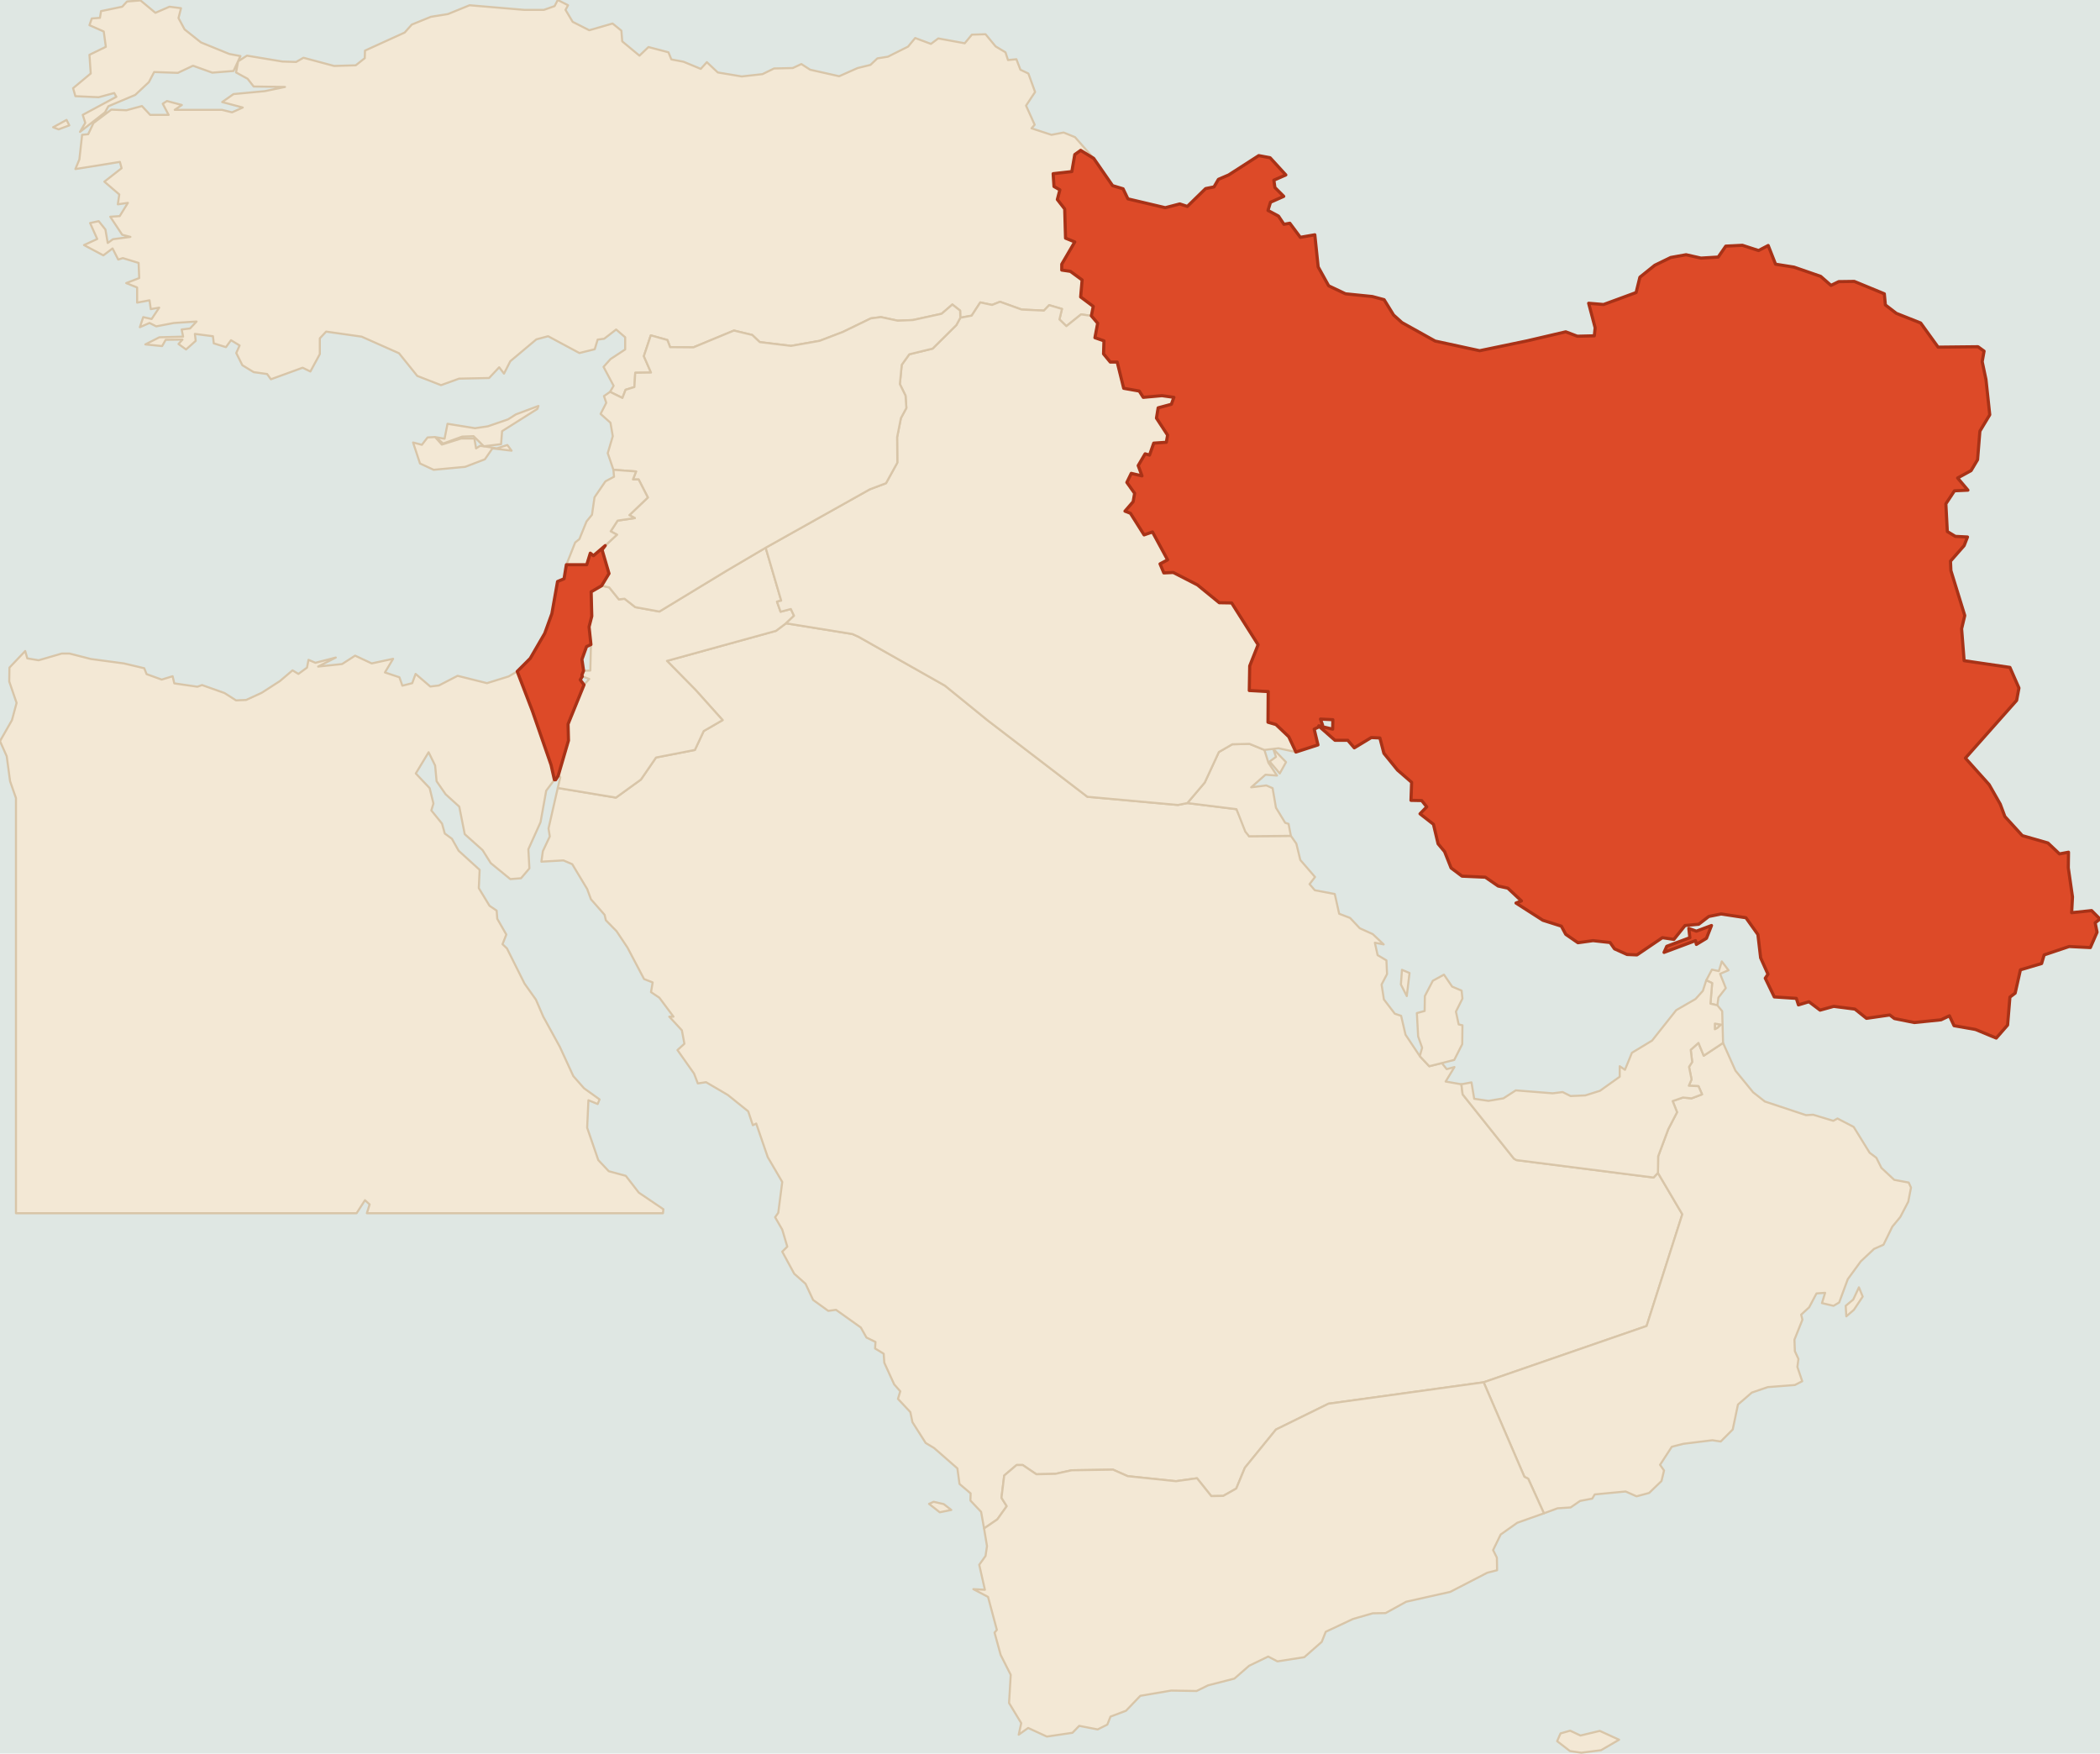
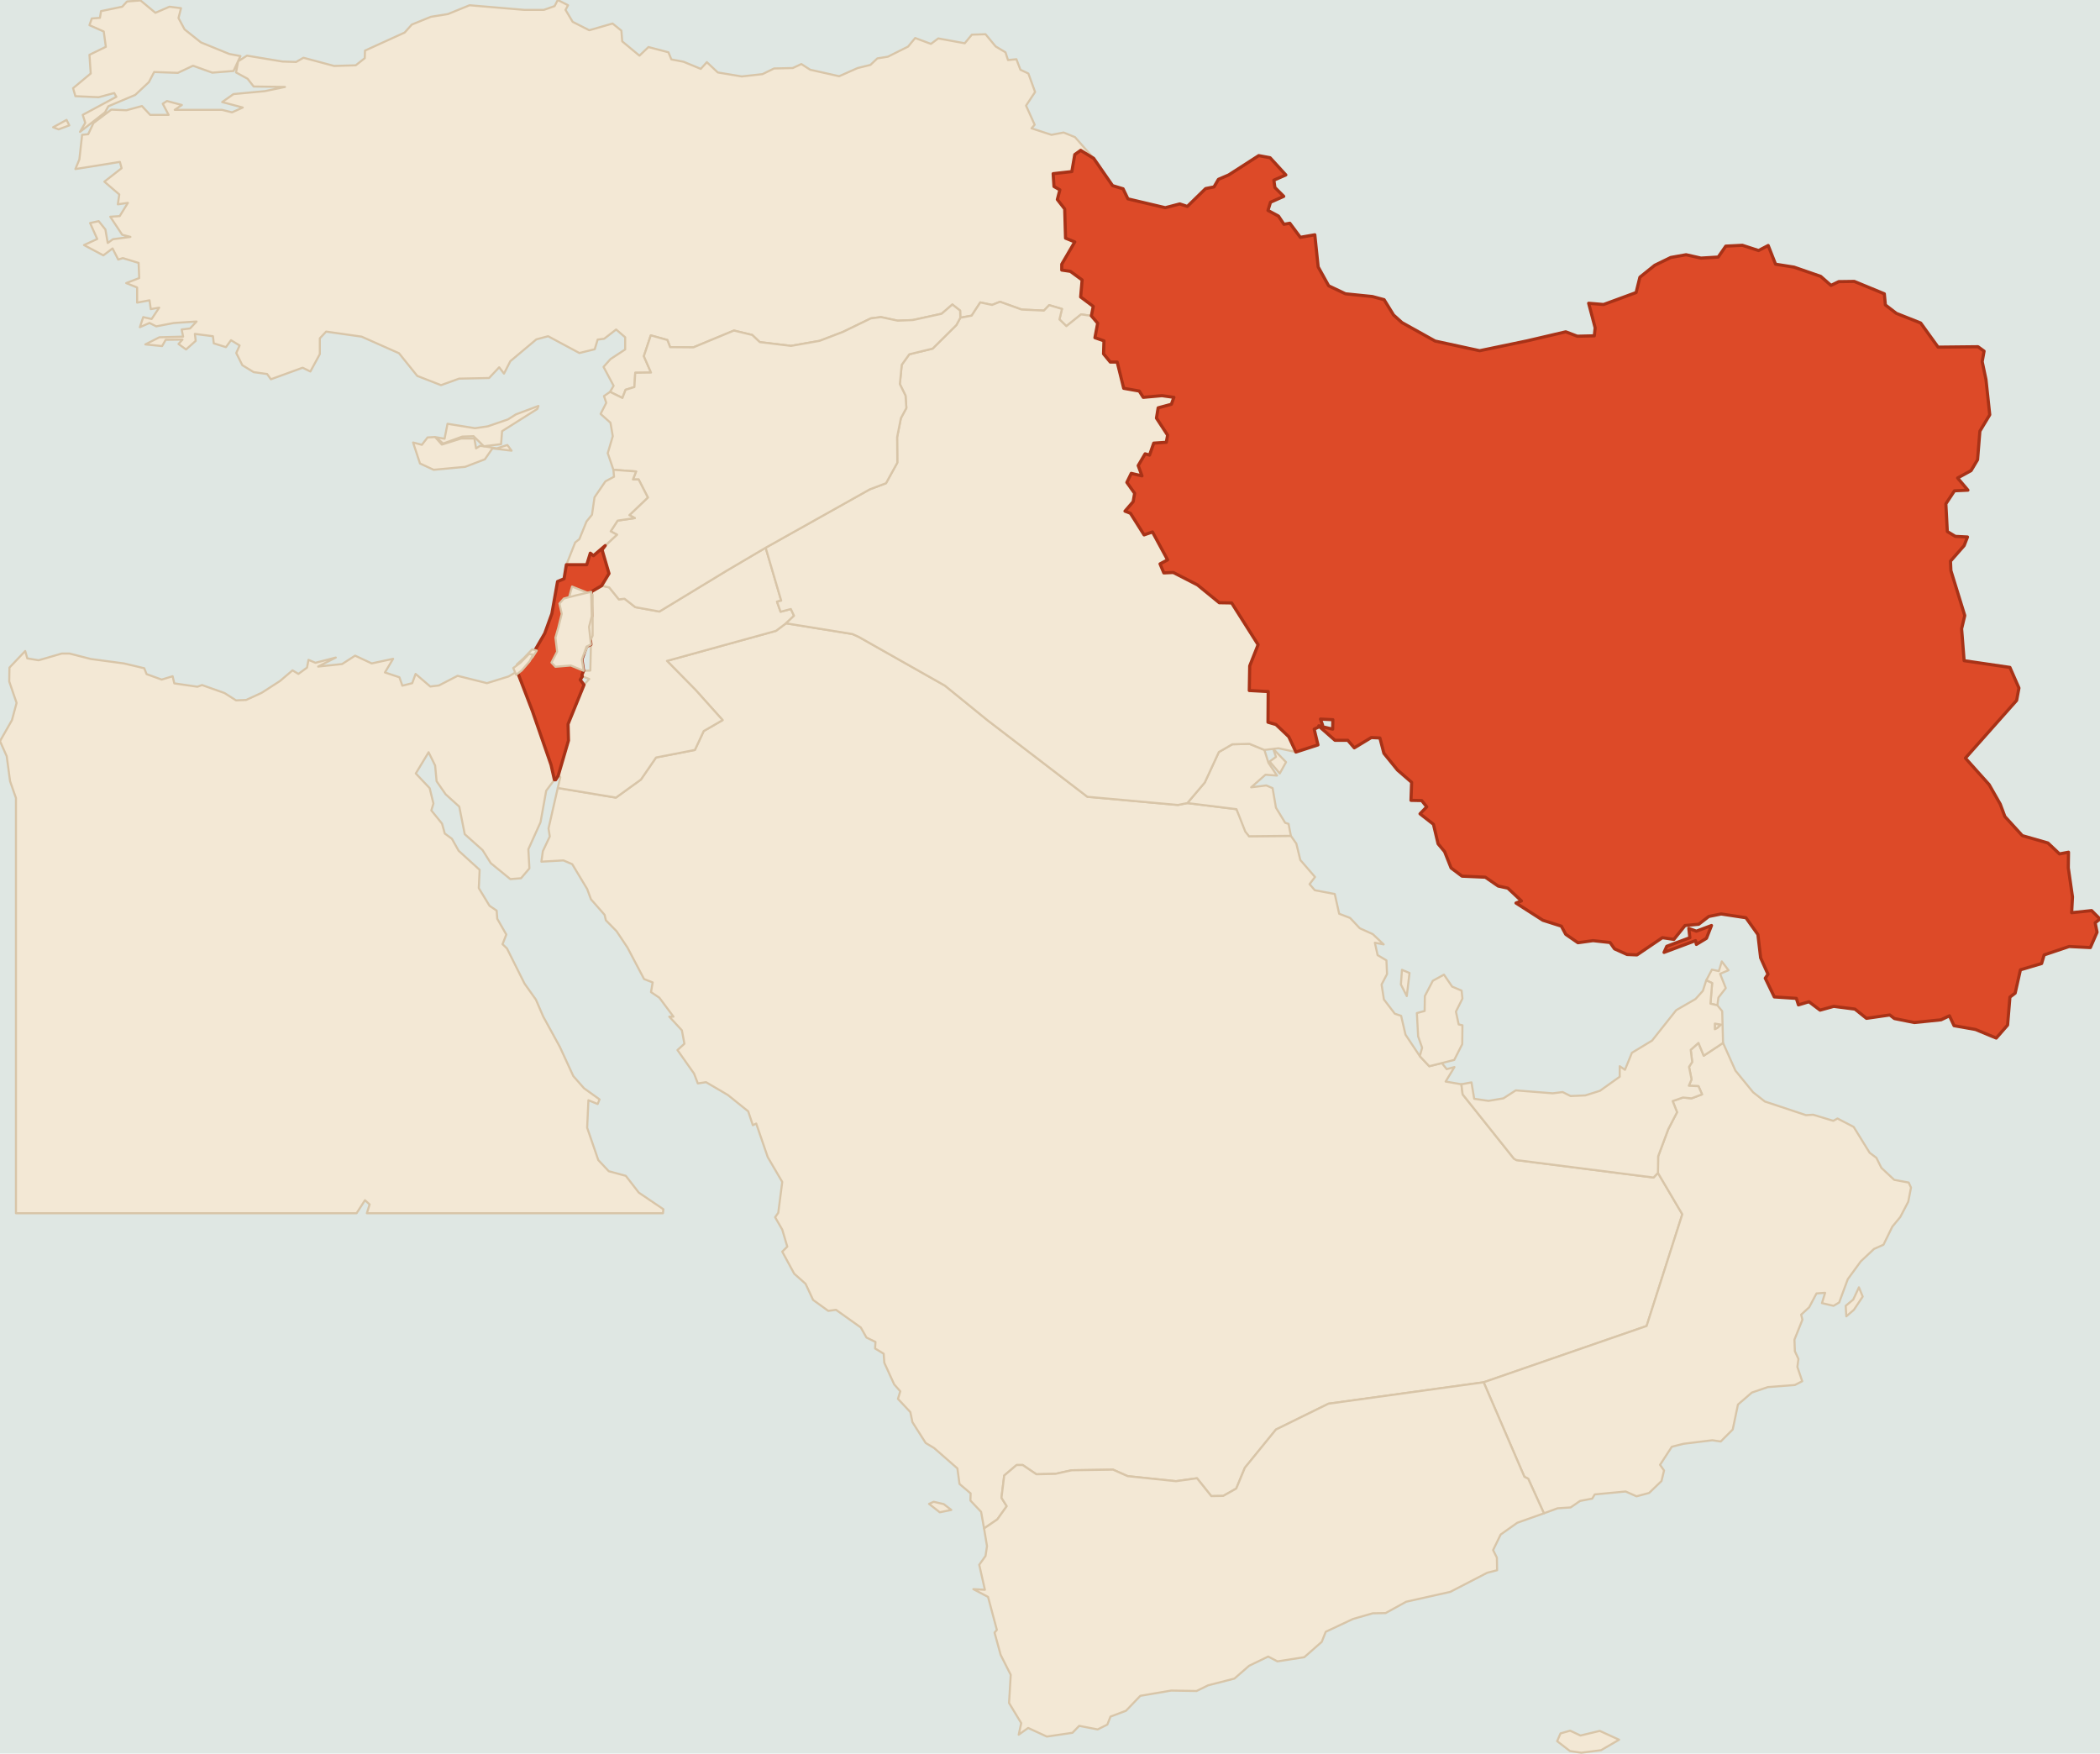
<svg xmlns="http://www.w3.org/2000/svg" viewBox="0 0 1000 835">
  <rect width="1000" height="835" fill="#dfe7e3" />
  <path d="M444.6 715.1L449.4 716.2L453.0 719.0L447.5 720.1L442.4 716.1L444.6 715.1ZM588.8 385.3L594.8 398.2L614.7 398.0L617.3 401.7L619.2 409.5L626.2 417.6L623.6 421.0L626.1 423.9L635.6 425.7L637.7 435.1L642.9 437.1L647.5 442.0L653.7 444.8L658.9 449.7L654.7 448.9L656.0 454.8L660.2 457.3L660.5 463.8L657.9 468.8L659.0 475.9L664.2 482.7L667.2 483.7L669.3 492.7L676.1 502.9L680.6 507.7L686.6 506.2L688.9 509.1L692.6 508.1L688.4 515.0L695.9 516.3L696.5 521.1L720.9 551.7L722.1 552.4L787.4 560.7L789.5 558.5L801.1 578.2L784.1 631.4L706.5 658.2L632.6 668.4L607.6 680.7L592.8 698.9L588.7 708.8L582.5 712.3L576.8 712.4L570.0 703.9L560.0 705.3L537.0 702.9L530.0 699.8L510.3 700.1L502.6 701.8L493.5 702.0L487.0 697.6L484.1 697.6L478.2 702.6L476.9 713.2L479.4 717.2L474.9 723.5L468.6 727.8L467.2 719.9L462.1 714.5L462.2 711.1L456.9 706.6L455.9 699.2L444.8 689.5L440.8 687.1L434.5 677.2L433.5 672.4L427.6 666.1L428.7 662.5L425.8 659.2L421.1 648.9L420.8 644.6L416.7 642.1L416.9 639.0L412.6 636.9L409.9 632.1L398.1 623.7L394.4 624.2L387.2 619.0L383.6 611.3L378.2 606.5L372.5 596.0L374.9 593.6L372.5 585.5L369.1 579.6L370.6 577.5L372.5 562.8L365.6 551.0L360.1 535.0L358.5 535.8L356.3 529.2L346.6 521.4L336.2 515.3L332.3 515.9L330.5 511.2L322.6 500.0L325.9 497.0L324.7 490.6L318.7 484.1L320.7 484.1L314.0 475.1L310.0 472.4L310.8 467.8L306.7 466.2L298.8 451.2L293.6 443.4L288.5 438.2L287.9 435.6L281.4 428.2L279.6 423.3L272.5 411.5L268.3 409.7L257.8 410.3L258.5 405.3L261.8 398.3L261.2 394.5L265.6 375.2L293.3 379.8L305.2 371.2L312.4 360.7L330.9 357.1L335.1 348.1L344.1 342.9L331.2 328.5L317.6 314.7L369.5 300.4L374.3 296.8L405.9 301.9L408.8 303.2L450.0 326.5L470.3 343.0L517.8 379.4L560.9 383.3L565.4 382.4L588.8 385.3Z" fill="#f3e8d5" stroke="#d8c5a8" stroke-width="1" stroke-linejoin="round" />
  <path d="M667.6 461.8L671.2 463.3L669.9 474.3L667.1 468.8L667.6 461.8Z" fill="#f3e8d5" stroke="#d8c5a8" stroke-width="1" stroke-linejoin="round" />
  <path d="M33.0 59.7L27.9 61.6L25.3 60.6L31.7 57.1L33.0 59.7ZM42.6 12.0L43.7 8.8L47.6 8.5L48.1 5.3L58.2 3.2L60.5 0.7L66.9 0.2L74.0 6.1L80.7 3.2L86.2 3.9L85.0 8.6L87.9 14.0L95.7 20.2L109.2 25.7L114.5 26.7L111.2 33.8L101.1 34.6L91.9 31.3L84.7 34.7L73.4 34.3L70.9 39.1L64.4 45.2L51.6 50.6L50.0 53.5L38.1 62.8L40.6 58.5L39.4 54.7L55.4 46.1L54.4 44.3L47.0 46.3L35.9 45.8L34.8 42.0L43.2 35.0L42.6 26.1L50.4 22.3L49.4 15.0L42.6 12.0ZM290.5 186.6L292.2 183.7L287.4 174.7L290.7 171.0L297.7 166.4L297.7 160.6L293.4 156.9L287.7 161.3L284.6 161.7L283.2 166.3L275.9 168.1L261.0 160.1L255.4 161.6L243.0 172.0L240.0 177.9L237.7 174.9L232.9 180.0L218.6 180.3L210.0 183.4L198.7 179.0L190.0 168.2L172.2 160.3L155.3 157.9L152.3 161.1L152.3 168.6L147.8 176.9L144.1 175.1L129.0 180.6L127.2 178.1L120.8 177.2L115.4 173.9L112.5 168.1L114.1 164.5L110.0 162.0L107.6 165.3L101.8 163.5L101.4 160.1L92.8 159.0L93.2 162.3L88.6 166.4L85.0 163.8L86.9 161.7L78.9 161.8L77.2 164.8L69.2 164.0L75.9 160.6L87.2 160.3L86.5 156.9L90.5 156.4L93.6 153.1L82.8 153.8L74.4 155.4L71.2 153.8L66.6 155.8L68.2 151.0L72.2 151.9L75.8 146.5L71.8 147.2L71.2 143.0L65.3 144.1L65.3 136.9L60.1 134.8L66.3 132.4L66.0 125.2L58.5 122.9L56.3 123.6L53.6 118.3L49.2 121.6L40.0 116.7L46.3 113.8L42.9 106.2L47.0 105.3L50.2 109.3L51.3 115.7L53.8 113.9L62.1 112.8L58.2 111.8L52.5 103.2L57.0 102.9L60.9 96.6L56.1 97.3L56.8 92.6L49.7 86.5L57.9 80.1L57.1 77.1L35.9 80.5L37.8 75.9L39.1 64.2L42.0 63.9L44.5 58.6L53.0 52.2L60.2 52.5L67.6 50.5L71.5 54.7L80.3 54.7L77.5 49.4L79.5 48.1L86.6 50.0L83.2 52.3L105.7 52.3L110.5 53.5L115.6 51.2L105.8 48.6L111.2 44.8L126.1 43.4L135.7 41.4L120.8 41.2L117.9 37.5L112.4 34.5L113.4 29.2L117.6 26.5L134.5 29.3L141.0 29.5L144.5 27.5L159.1 31.4L169.4 31.1L173.7 27.7L173.8 24.1L192.7 15.5L196.1 11.7L205.2 8.0L213.3 6.7L223.6 2.5L249.6 4.7L259.0 4.7L264.1 2.9L265.6 0.0L270.5 2.5L269.3 4.7L272.7 10.4L280.6 14.4L291.7 11.2L295.9 14.6L296.3 19.7L304.5 26.5L308.8 22.4L318.3 24.9L319.7 28.3L325.5 29.4L333.7 32.8L336.6 29.6L341.8 34.5L353.2 36.4L363.1 35.3L368.6 32.6L377.5 32.4L381.6 30.5L385.8 33.2L399.6 36.3L408.4 32.4L414.5 30.9L417.8 27.8L422.8 27.0L432.4 22.2L435.8 18.1L443.3 20.9L446.8 18.3L459.4 20.6L462.8 16.5L469.3 16.3L474.1 22.1L478.8 24.9L480.0 28.6L484.0 28.2L485.9 33.2L489.7 35.0L492.9 43.8L488.6 50.3L492.7 59.4L491.2 61.1L500.7 64.2L506.5 63.1L511.9 65.3L520.8 75.4L514.6 71.6L511.8 73.6L510.4 81.7L501.5 82.7L501.9 88.8L504.7 90.4L503.5 95.0L507.0 99.5L507.4 113.4L511.8 115.2L505.6 125.8L505.6 128.6L509.7 129.2L515.3 133.3L514.6 141.4L520.6 145.9L519.7 150.4L514.8 149.7L507.8 155.3L504.5 152.1L505.7 147.1L499.6 145.3L497.1 147.9L486.5 147.4L476.2 143.7L472.4 145.2L466.8 144.0L462.7 150.3L457.3 151.3L457.2 147.9L453.5 145.0L448.4 149.4L434.7 152.4L427.5 152.7L419.5 151.0L414.7 151.6L401.3 158.1L390.3 162.3L376.7 164.7L361.8 162.9L358.2 159.5L349.5 157.4L330.2 165.4L319.1 165.3L317.8 161.9L309.9 159.7L306.6 169.6L310.0 177.4L302.5 177.5L302.1 184.3L297.9 185.6L296.4 189.5L290.5 186.6Z" fill="#f3e8d5" stroke="#d8c5a8" stroke-width="1" stroke-linejoin="round" />
  <path d="M879.2 626.8L878.9 621.8L882.5 618.8L885.2 613.0L887.0 617.4L882.8 623.7L879.2 626.8ZM817.8 489.5L816.6 490.1L816.6 487.4L819.5 487.9L817.8 489.5ZM812.5 466.8L815.2 461.7L818.5 462.4L819.9 457.8L823.1 462.0L819.1 463.7L821.8 470.5L818.3 475.0L817.8 478.7L814.5 477.9L815.3 468.1L812.5 466.8ZM820.5 496.6L826.4 509.8L834.8 520.1L840.4 524.5L860.0 531.0L863.4 530.8L873.0 533.7L875.0 532.6L882.7 536.6L890.3 548.9L893.5 551.3L895.9 556.1L902.0 561.8L908.9 563.1L910.0 565.5L908.7 572.2L904.9 579.5L901.1 584.1L896.9 592.7L892.4 594.7L886.1 600.6L879.9 609.1L875.8 620.2L873.1 621.8L867.6 620.5L869.1 615.6L865.0 615.9L861.5 622.5L857.7 626.0L858.3 628.4L854.5 637.9L854.7 643.4L856.4 647.1L855.9 650.9L858.2 657.7L854.7 659.5L841.8 660.5L834.2 663.1L827.6 668.8L825.1 680.7L819.4 686.4L815.4 685.8L801.6 687.5L796.1 688.9L790.5 697.5L792.4 700.2L791.2 705.2L785.3 710.9L779.3 712.5L774.1 710.2L759.4 711.6L758.2 713.6L752.4 714.7L747.9 717.8L741.7 718.2L735.2 720.6L727.7 704.1L725.9 703.2L706.5 658.2L784.1 631.4L801.1 578.2L789.5 558.5L789.6 550.6L794.4 537.7L798.6 529.6L796.5 524.3L801.4 522.6L805.5 523.0L810.5 521.1L808.8 517.2L804.2 517.0L805.5 514.0L804.3 508.0L805.8 505.7L805.1 499.9L808.8 496.6L811.3 502.7L820.5 496.6Z" fill="#f3e8d5" stroke="#d8c5a8" stroke-width="1" stroke-linejoin="round" />
  <path d="M747.7 824.1L752.6 826.4L761.8 824.2L771.0 828.4L762.4 833.4L753.0 834.6L747.6 833.8L741.5 829.1L743.1 825.4L747.7 824.1ZM468.6 727.8L474.9 723.5L479.4 717.2L476.9 713.2L478.2 702.6L484.1 697.6L487.0 697.6L493.5 702.0L502.6 701.8L510.3 700.1L530.0 699.8L537.0 702.9L560.0 705.3L570.0 703.9L576.8 712.4L582.5 712.3L588.7 708.8L592.8 698.9L607.6 680.7L632.6 668.4L706.5 658.2L725.9 703.2L727.7 704.1L735.2 720.6L722.5 725.1L714.6 730.7L711.0 738.1L712.8 741.7L712.9 747.7L708.2 748.9L690.6 758.0L669.6 762.7L659.8 768.1L653.7 768.2L644.3 770.9L631.3 777.0L629.4 781.8L621.1 789.1L608.3 791.1L603.9 788.8L594.8 793.2L587.8 799.3L575.3 802.5L569.8 805.2L557.7 805.0L543.0 807.5L536.2 814.6L528.8 817.4L527.3 821.2L522.7 823.5L513.9 821.8L510.7 825.1L498.5 826.9L489.6 822.8L485.1 826.0L486.3 820.5L480.5 810.9L481.3 797.5L476.5 788.0L473.6 777.4L474.7 776.1L470.5 760.4L463.5 756.7L469.0 757.0L466.3 745.1L469.3 740.9L470.0 736.2L468.6 727.8Z" fill="#f3e8d5" stroke="#d8c5a8" stroke-width="1" stroke-linejoin="round" />
  <path d="M588.8 385.3L565.4 382.4L573.7 372.6L580.4 358.1L586.8 354.4L595.0 354.2L602.1 357.1L604.0 363.2L608.1 369.3L602.6 368.9L595.8 374.9L603.0 374.0L606.0 375.3L607.6 384.6L612.0 391.8L613.6 392.3L614.7 398.0L594.8 398.2L593.0 396.0L588.8 385.3ZM606.3 356.6L612.4 362.9L609.4 368.3L604.6 362.6L607.6 360.4L606.3 356.6L606.2 356.5L606.3 356.6Z" fill="#f3e8d5" stroke="#d8c5a8" stroke-width="1" stroke-linejoin="round" />
  <path d="M264.0 371.3L260.1 376.5L257.4 391.5L251.6 404.4L252.1 413.5L248.1 418.2L243.0 418.6L233.7 411.0L229.8 404.8L221.3 397.2L218.7 384.1L212.2 378.2L207.9 372.0L207.2 364.5L204.1 358.2L198.0 368.3L204.6 375.3L206.4 382.6L205.4 385.9L210.5 392.2L211.8 396.9L215.2 399.4L218.4 405.1L228.4 414.2L228.0 422.9L233.1 431.3L236.5 433.6L236.8 437.5L241.1 445.0L239.3 449.6L241.4 451.6L249.8 468.4L255.2 476.0L258.7 484.1L266.6 498.5L273.0 512.4L278.1 518.2L285.5 523.5L284.6 525.7L280.2 523.9L279.6 537.0L284.9 552.4L289.9 557.7L298.0 559.9L304.2 567.9L315.9 575.8L315.7 577.7L174.7 577.7L176.0 573.5L173.8 571.5L169.8 577.7L7.6 577.7L7.6 380.0L4.8 372.0L3.2 360.1L0.0 352.9L5.7 342.9L7.9 334.7L4.4 324.5L4.5 317.9L12.0 310.0L13.0 313.5L18.4 314.4L29.4 311.2L33.1 311.2L43.3 313.8L59.0 315.9L68.7 318.2L69.8 321.0L77.0 323.6L82.2 322.0L83.0 325.4L94.0 327.0L96.2 326.2L106.9 330.0L112.4 333.5L117.2 333.3L124.6 329.9L133.3 324.3L139.3 319.2L142.1 320.9L146.2 317.9L146.9 314.2L150.2 315.6L159.9 313.1L151.5 317.4L162.9 316.2L169.1 312.2L177.0 315.9L187.2 313.7L183.3 320.2L190.2 322.5L191.6 326.5L196.3 325.3L197.9 320.9L204.9 326.9L209.0 326.4L217.9 321.8L231.9 325.3L242.2 322.1L246.3 319.7L253.5 338.5L262.4 364.2L264.0 371.3Z" fill="#f3e8d5" stroke="#d8c5a8" stroke-width="1" stroke-linejoin="round" />
  <path d="M278.1 326.1L280.6 323.3L277.3 322.1L277.1 321.4L277.9 319.4L281.1 319.3L281.4 306.9L280.5 298.5L281.8 293.4L281.5 281.8L286.5 278.9L290.1 279.7L294.7 285.4L297.4 285.1L302.5 289.1L314.0 291.2L346.1 271.7L364.6 260.8L372.0 286.0L370.0 286.5L371.7 291.3L376.6 290.0L378.1 293.2L374.3 296.8L369.5 300.4L317.6 314.7L331.2 328.5L344.1 342.9L335.1 348.1L330.9 357.1L312.4 360.7L305.2 371.2L293.3 379.8L265.6 375.2L266.8 370.1L265.8 369.4L270.7 352.6L270.5 344.8L278.1 326.1Z" fill="#f3e8d5" stroke="#d8c5a8" stroke-width="1" stroke-linejoin="round" />
  <path d="M602.1 357.1L595.0 354.2L586.8 354.4L580.4 358.1L573.7 372.6L565.4 382.4L560.9 383.3L517.8 379.4L470.3 343.0L450.0 326.5L408.8 303.2L405.9 301.9L374.3 296.8L378.1 293.2L376.6 290.0L371.7 291.3L370.0 286.5L372.0 286.0L364.6 260.8L414.2 233.0L421.9 230.1L427.3 220.3L427.2 208.2L429.0 199.1L431.6 194.3L431.2 188.4L428.5 182.9L429.4 173.7L433.0 168.7L444.1 166.0L455.4 154.8L457.3 151.3L462.7 150.3L466.8 144.0L472.4 145.2L476.2 143.7L486.5 147.4L497.1 147.9L499.6 145.3L505.7 147.1L504.5 152.1L507.8 155.3L514.8 149.7L519.7 150.4L522.7 153.9L521.4 160.8L525.7 162.3L525.5 168.5L528.7 172.4L532.0 172.4L535.1 184.9L542.5 186.2L544.4 189.2L553.3 188.4L559.0 189.2L557.8 192.5L551.5 194.2L550.7 199.1L556.0 207.2L555.4 210.6L549.4 211.0L547.4 216.7L545.3 216.1L542.0 221.7L543.8 226.6L538.7 225.4L536.6 229.7L540.3 234.9L539.6 238.9L535.7 243.4L538.3 244.4L544.8 254.7L548.8 253.3L556.0 266.6L552.4 268.5L554.2 272.8L558.7 272.6L570.2 278.5L580.6 287.0L586.5 287.1L599.1 307.0L595.1 317.1L594.9 328.8L603.9 329.3L603.8 343.9L607.6 345.0L613.7 350.8L617.1 358.1L608.8 356.3L606.3 356.6L606.3 356.6L602.1 357.1Z" fill="#f3e8d5" stroke="#d8c5a8" stroke-width="1" stroke-linejoin="round" />
  <path d="M676.1 502.9L677.2 498.9L675.3 493.5L674.7 482.4L678.4 481.4L678.5 474.3L682.3 467.0L687.6 464.1L691.5 469.8L696.0 471.7L696.4 475.5L693.3 481.7L694.6 487.8L696.4 488.2L696.3 497.2L692.5 504.7L686.6 506.2L680.6 507.7L676.1 502.9Z" fill="#f3e8d5" stroke="#d8c5a8" stroke-width="1" stroke-linejoin="round" />
  <path d="M817.8 478.7L820.1 481.5L820.5 496.6L811.3 502.7L808.8 496.6L805.1 499.9L805.8 505.7L804.3 508.0L805.5 514.0L804.2 517.0L808.8 517.2L810.5 521.1L805.5 523.0L801.4 522.6L796.5 524.3L798.6 529.6L794.4 537.7L789.6 550.6L789.5 558.5L787.4 560.7L722.1 552.4L720.9 551.7L696.5 521.1L695.9 516.3L700.7 515.4L702.0 523.2L708.8 524.2L715.9 523.0L721.8 519.2L739.4 520.6L744.1 520.0L747.9 521.9L754.9 521.6L761.9 519.4L771.3 512.7L771.3 507.7L773.8 509.4L777.1 501.3L786.7 495.5L798.2 481.0L807.4 475.7L810.9 471.8L812.5 466.8L815.3 468.1L814.5 477.9L817.8 478.7ZM817.8 489.5L819.5 487.9L816.6 487.4L816.6 490.1L817.8 489.5Z" fill="#f3e8d5" stroke="#d8c5a8" stroke-width="1" stroke-linejoin="round" />
  <path d="M286.5 278.9L290.0 273.1L286.7 261.8L288.2 259.8L293.8 254.6L290.8 253.0L294.1 247.9L302.3 246.7L299.7 245.3L308.5 236.9L304.1 228.3L301.4 228.3L302.9 224.5L292.1 223.7L289.4 215.8L291.8 207.7L290.7 201.3L286.0 197.1L288.7 191.8L287.6 188.6L290.5 186.6L296.4 189.5L297.9 185.6L302.1 184.3L302.5 177.5L310.0 177.4L306.6 169.6L309.9 159.7L317.8 161.9L319.1 165.3L330.2 165.4L349.5 157.4L358.2 159.5L361.8 162.9L376.7 164.7L390.3 162.3L401.3 158.1L414.7 151.6L419.5 151.0L427.5 152.7L434.7 152.4L448.4 149.4L453.5 145.0L457.2 147.9L457.3 151.3L455.4 154.8L444.1 166.0L433.0 168.7L429.4 173.7L428.5 182.9L431.2 188.4L431.6 194.3L429.0 199.1L427.2 208.2L427.3 220.3L421.9 230.1L414.2 233.0L364.6 260.8L346.1 271.7L314.0 291.2L302.5 289.1L297.4 285.1L294.7 285.4L290.1 279.7L286.5 278.9Z" fill="#f3e8d5" stroke="#d8c5a8" stroke-width="1" stroke-linejoin="round" />
  <path d="M269.7 268.9L273.9 258.3L275.9 256.7L279.3 248.3L281.9 245.1L283.1 236.8L288.3 229.2L292.4 227.0L292.1 223.7L302.9 224.5L301.4 228.3L304.1 228.3L308.5 236.9L299.7 245.3L302.3 246.7L294.1 247.9L290.8 253.0L293.8 254.6L288.2 259.8L282.6 264.6L281.1 263.4L279.4 268.9L269.7 268.9Z" fill="#f3e8d5" stroke="#d8c5a8" stroke-width="1" stroke-linejoin="round" />
  <path d="M230.5 212.5L236.6 213.5L241.6 211.9L243.6 214.6L234.5 213.5L230.9 218.7L221.5 222.3L206.5 223.7L200.0 220.7L196.7 210.7L200.9 211.8L203.6 208.3L207.2 208.1L210.4 211.7L219.6 208.8L225.9 208.8L226.7 213.5L228.6 212.3L230.4 212.5L230.5 212.5Z" fill="#f3e8d5" stroke="#d8c5a8" stroke-width="1" stroke-linejoin="round" />
  <path d="M230.5 212.5L230.5 212.5L230.4 212.5L225.5 207.7L220.1 207.9L211.0 211.2L207.6 208.2L211.7 208.9L213.1 201.8L226.2 203.9L232.3 203.0L241.9 199.7L245.7 197.3L256.4 193.3L255.9 194.7L239.1 205.3L238.6 211.5L230.5 212.5Z" fill="#f3e8d5" stroke="#d8c5a8" stroke-width="1" stroke-linejoin="round" />
  <path d="M519.7 150.4L520.6 145.9L514.6 141.4L515.3 133.3L509.7 129.2L505.6 128.6L505.6 125.8L511.8 115.2L507.4 113.4L507.0 99.5L503.5 95.0L504.7 90.4L501.9 88.8L501.5 82.7L510.4 81.7L511.8 73.6L514.6 71.6L520.8 75.4L529.8 88.4L534.8 89.9L537.1 94.7L554.9 98.9L561.8 97.1L565.4 98.3L574.1 89.8L578.1 89.0L580.2 85.4L585.1 83.3L599.4 74.1L604.8 75.1L612.3 83.3L606.6 85.8L607.1 89.3L611.3 93.5L605.0 96.3L603.8 100.2L608.8 102.9L611.4 106.8L614.2 106.3L619.2 113.0L626.1 111.8L627.7 127.1L632.7 136.1L640.7 139.9L653.5 141.2L659.1 142.7L663.6 150.0L667.6 153.6L683.4 162.4L704.6 167.0L727.2 162.3L745.6 158.0L751.1 160.1L759.2 159.9L759.6 156.1L756.5 144.4L763.6 145.0L779.1 139.3L780.9 132.0L788.0 126.3L795.6 122.6L802.9 121.3L810.0 122.9L818.2 122.4L821.8 117.2L829.7 116.8L837.4 119.3L842.0 116.9L845.5 125.8L854.3 127.2L867.0 131.6L871.9 135.9L875.6 134.1L883.0 134.0L897.3 139.9L897.8 145.2L903.0 149.2L914.6 153.8L922.9 165.3L941.9 165.1L944.8 167.2L943.9 172.2L945.7 180.7L947.5 197.5L942.8 205.3L941.7 218.9L938.6 224.1L932.2 227.6L937.1 233.4L930.7 233.7L926.6 239.9L927.3 253.1L931.1 255.4L936.9 255.7L935.3 259.8L928.8 267.2L929.0 271.7L935.6 293.1L934.1 299.4L935.3 314.6L957.1 317.8L961.4 327.6L960.3 333.5L935.9 361.0L947.2 373.6L952.5 382.9L954.7 388.8L963.0 397.9L975.2 401.4L980.7 406.6L985.0 405.8L984.9 413.2L986.9 427.1L986.5 434.6L996.0 433.6L1000.0 437.6L997.7 439.4L998.6 443.9L995.4 451.2L985.3 450.7L973.4 454.7L972.2 458.8L962.1 461.8L959.6 472.9L957.1 474.8L956.0 488.1L950.6 494.3L940.7 490.2L930.5 488.4L928.3 483.7L924.3 485.6L911.6 486.9L902.1 485.0L899.9 483.3L888.8 484.9L883.3 480.5L873.2 479.2L866.7 481.0L861.4 477.0L856.4 478.5L855.4 475.4L844.9 474.7L840.6 465.8L841.9 463.9L838.4 456.1L837.1 445.0L831.4 437.0L819.6 435.2L813.7 436.4L808.9 440.1L802.4 440.7L797.1 447.3L791.6 446.5L779.5 454.7L774.8 454.5L768.8 451.8L766.7 448.8L758.6 447.9L751.4 448.9L745.6 444.9L743.5 441.0L734.7 438.2L721.9 430.0L724.5 429.0L718.0 422.9L713.4 421.9L707.3 417.7L696.2 417.2L691.0 413.3L687.9 405.5L684.8 401.8L682.6 392.5L676.2 387.5L679.4 384.2L677.0 381.2L671.9 381.1L672.2 372.5L665.5 366.7L659.0 358.7L657.1 351.4L653.0 351.2L644.9 356.1L641.8 352.5L635.7 352.5L628.3 346.0L625.8 347.2L627.6 354.7L617.1 358.1L613.7 350.8L607.6 345.0L603.8 343.9L603.9 329.3L594.9 328.8L595.1 317.1L599.1 307.0L586.5 287.1L580.6 287.0L570.2 278.5L558.7 272.6L554.2 272.8L552.4 268.5L556.0 266.6L548.8 253.3L544.8 254.7L538.3 244.4L535.7 243.4L539.6 238.9L540.3 234.9L536.6 229.7L538.7 225.4L543.8 226.6L542.0 221.7L545.3 216.1L547.4 216.7L549.4 211.0L555.4 210.6L556.0 207.2L550.7 199.1L551.5 194.2L557.8 192.5L559.0 189.2L553.3 188.4L544.4 189.2L542.5 186.2L535.1 184.9L532.0 172.4L528.7 172.4L525.5 168.5L525.7 162.3L521.4 160.8L522.7 153.9L519.7 150.4ZM628.3 346.0L628.7 345.8L628.7 345.8L628.7 345.8L628.7 345.8L634.6 347.2L634.7 342.7L628.8 342.4L629.8 345.3L628.7 345.8L628.7 345.8L628.7 345.8L628.7 345.8L628.0 345.6L628.3 346.0ZM807.8 449.7L807.4 447.9L792.4 453.5L793.7 450.6L804.7 446.5L804.2 442.1L807.8 443.4L815.0 440.7L812.6 446.8L807.8 449.7Z" fill="#dd4a28" stroke="#a83217" stroke-width="1.5" stroke-linejoin="round" />
  <path d="M246.3 319.7L252.5 313.5L259.4 301.6L262.8 292.2L265.5 276.9L268.6 275.6L269.7 268.9L279.4 268.9L281.1 263.4L282.6 264.6L288.2 259.8L286.7 261.8L290.0 273.1L286.5 278.9L281.5 281.8L281.8 293.4L280.5 298.5L281.4 306.9L279.3 307.9L277.1 314.0L277.9 319.4L277.1 321.4L277.3 322.1L276.3 323.7L278.1 326.1L270.5 344.8L270.7 352.6L265.8 369.4L264.6 371.3L264.0 371.3L262.4 364.2L253.5 338.5L246.3 319.7Z" fill="#dd4a28" stroke="#a83217" stroke-width="1.5" stroke-linejoin="round" />
+   <path d="M282.2 283.2L282.2 302.7L278.2 311.3L265.5 315.4L266.6 307.5L273.5 303.3L266.8 299.9L272.4 279.3Z" fill="#f3e8d5" stroke="#d8c5a8" stroke-width="1" stroke-linejoin="round" />
+   <path d="M246.9 319.8L246.1 316.4L249.4 313.4L253.4 309.2L255.6 309.8L253.7 312.8L248.8 318.3Z" fill="#f3e8d5" stroke="#d8c5a8" stroke-width="1" stroke-linejoin="round" />
+   <path d="M268.5 285.0L273.9 283.6L281.5 281.8L281.8 293.4L280.5 298.5L281.4 306.9L279.3 307.9L277.1 314.0L277.9 319.4L271.8 316.9L264.5 317.5L262.6 315.5L265.3 310.3L264.5 303.6L265.9 298.7L267.5 292.3L266.4 287.4Z" fill="#f3e8d5" stroke="#d8c5a8" stroke-width="1" stroke-linejoin="round" />
+   <path d="M245.8 321.3L244.4 318.1L247.9 315.5L251.9 311.4L253.8 311.7L252.2 314.9L248.4 319.3Z" fill="#f3e8d5" stroke="#d8c5a8" stroke-width="1" stroke-linejoin="round" />
</svg>
